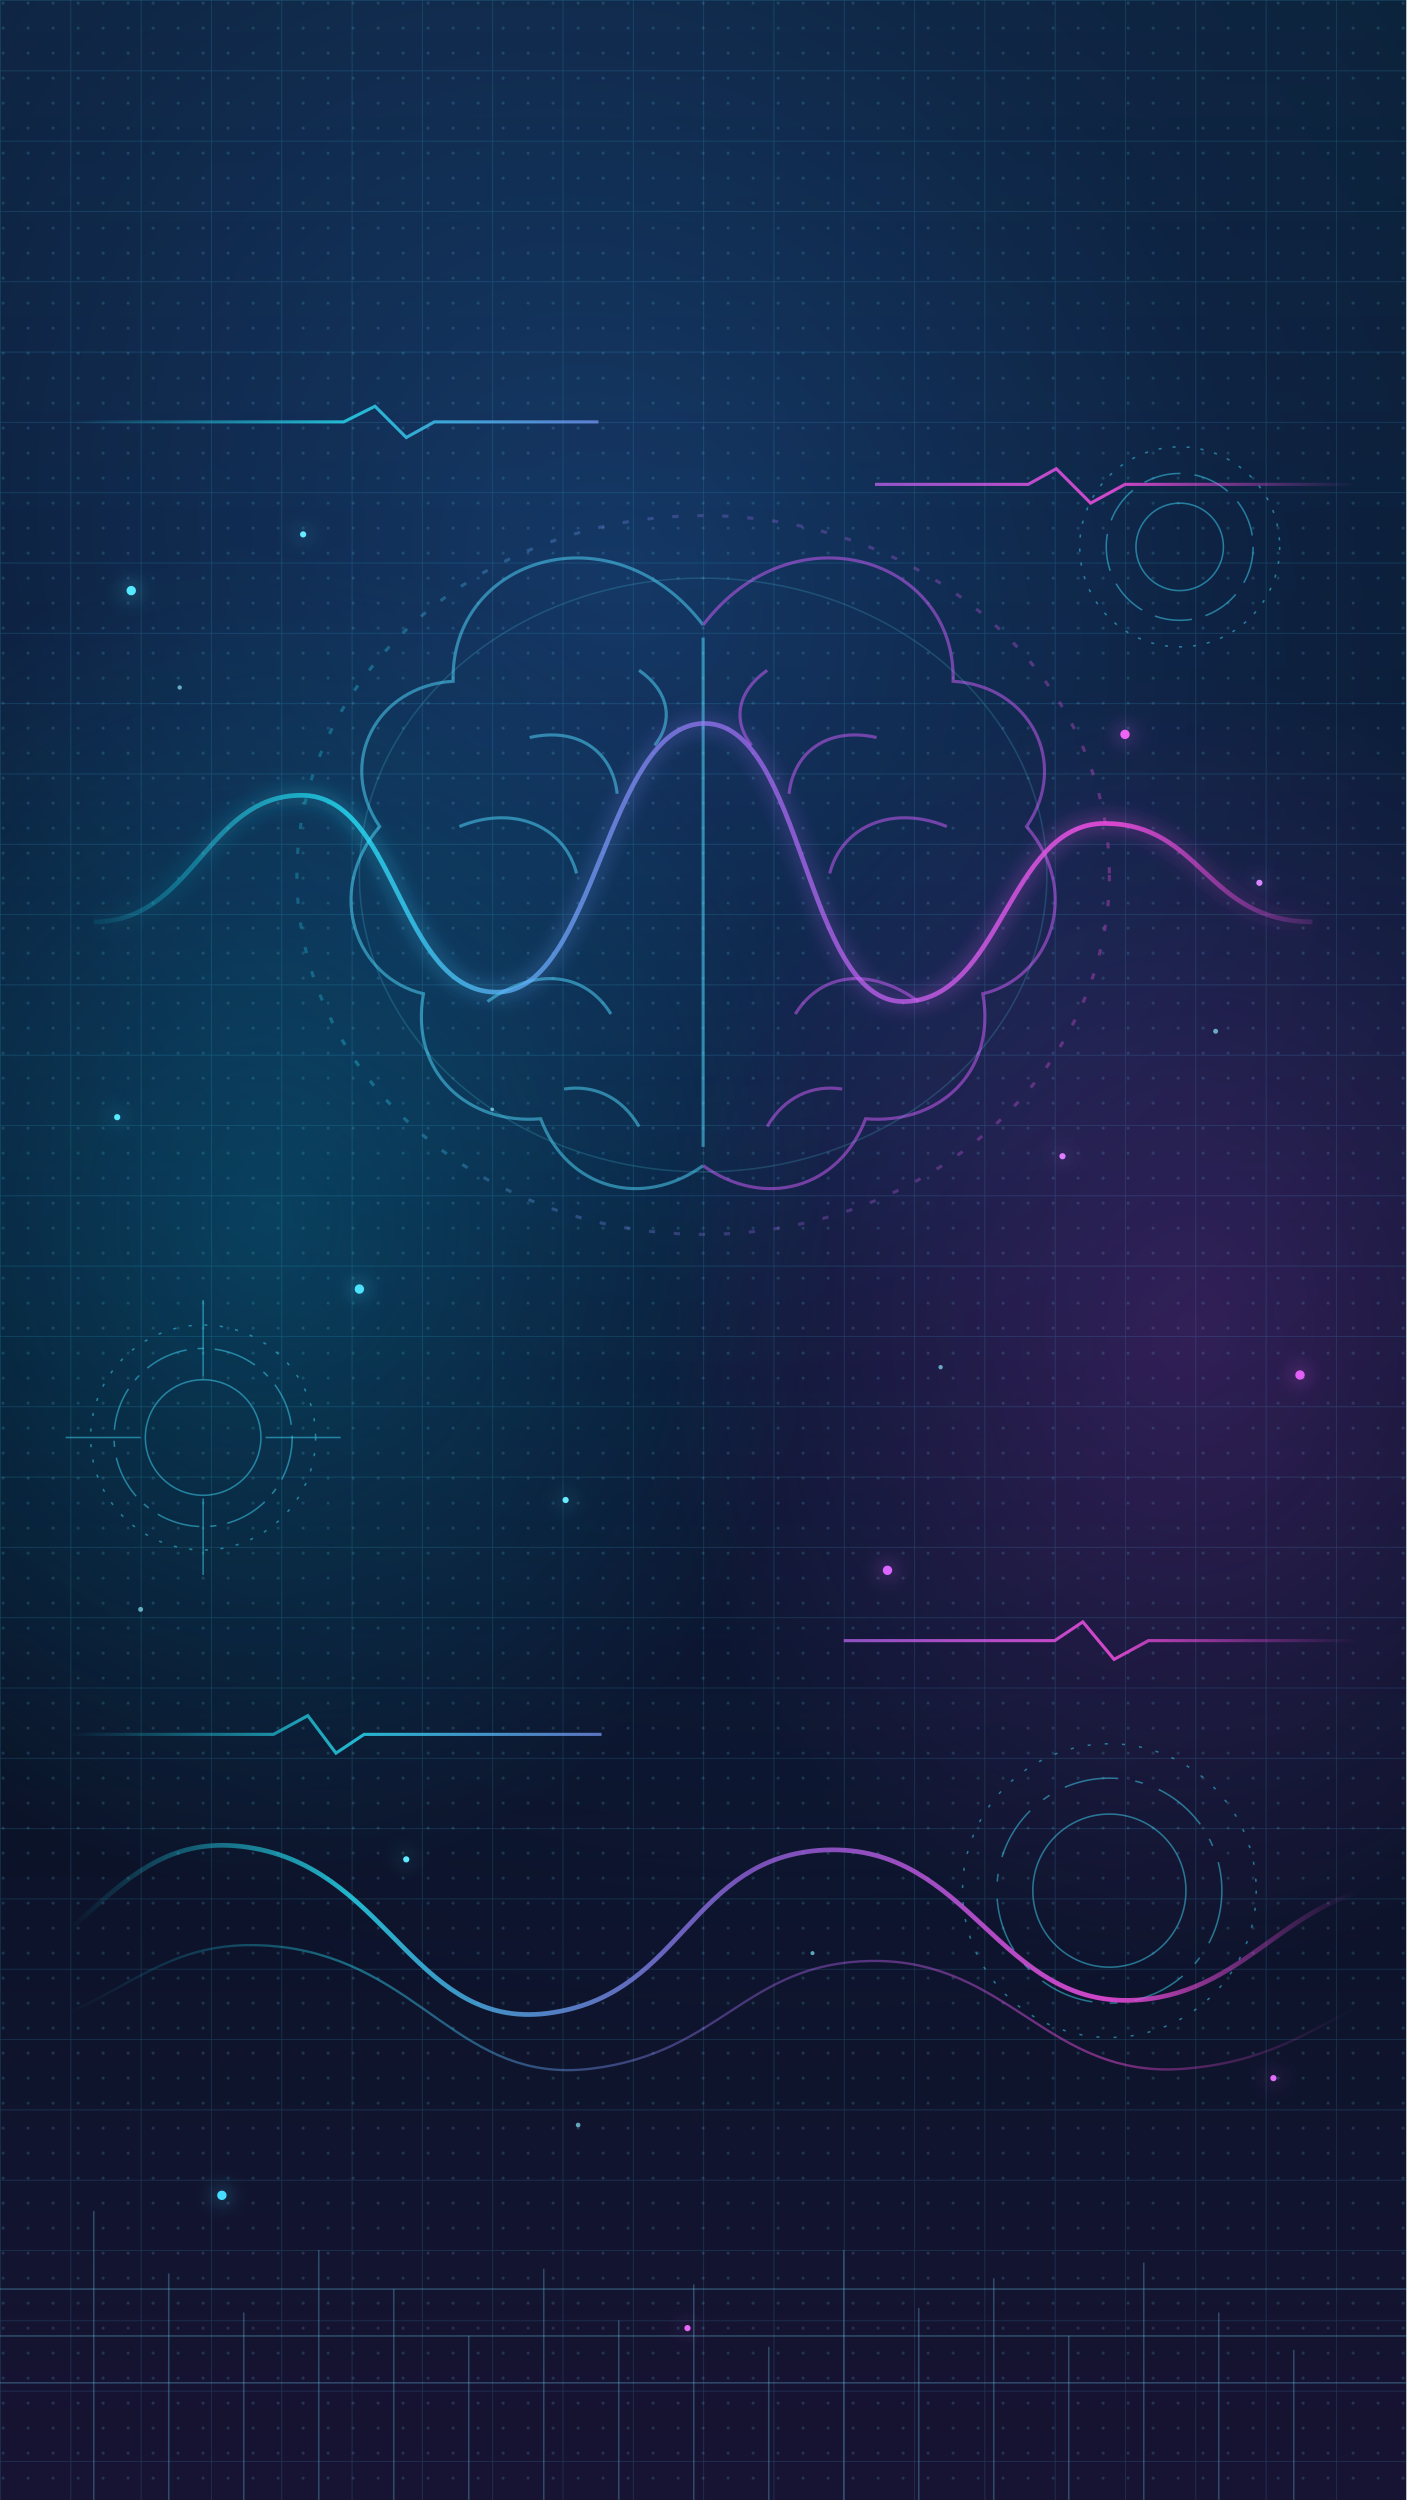
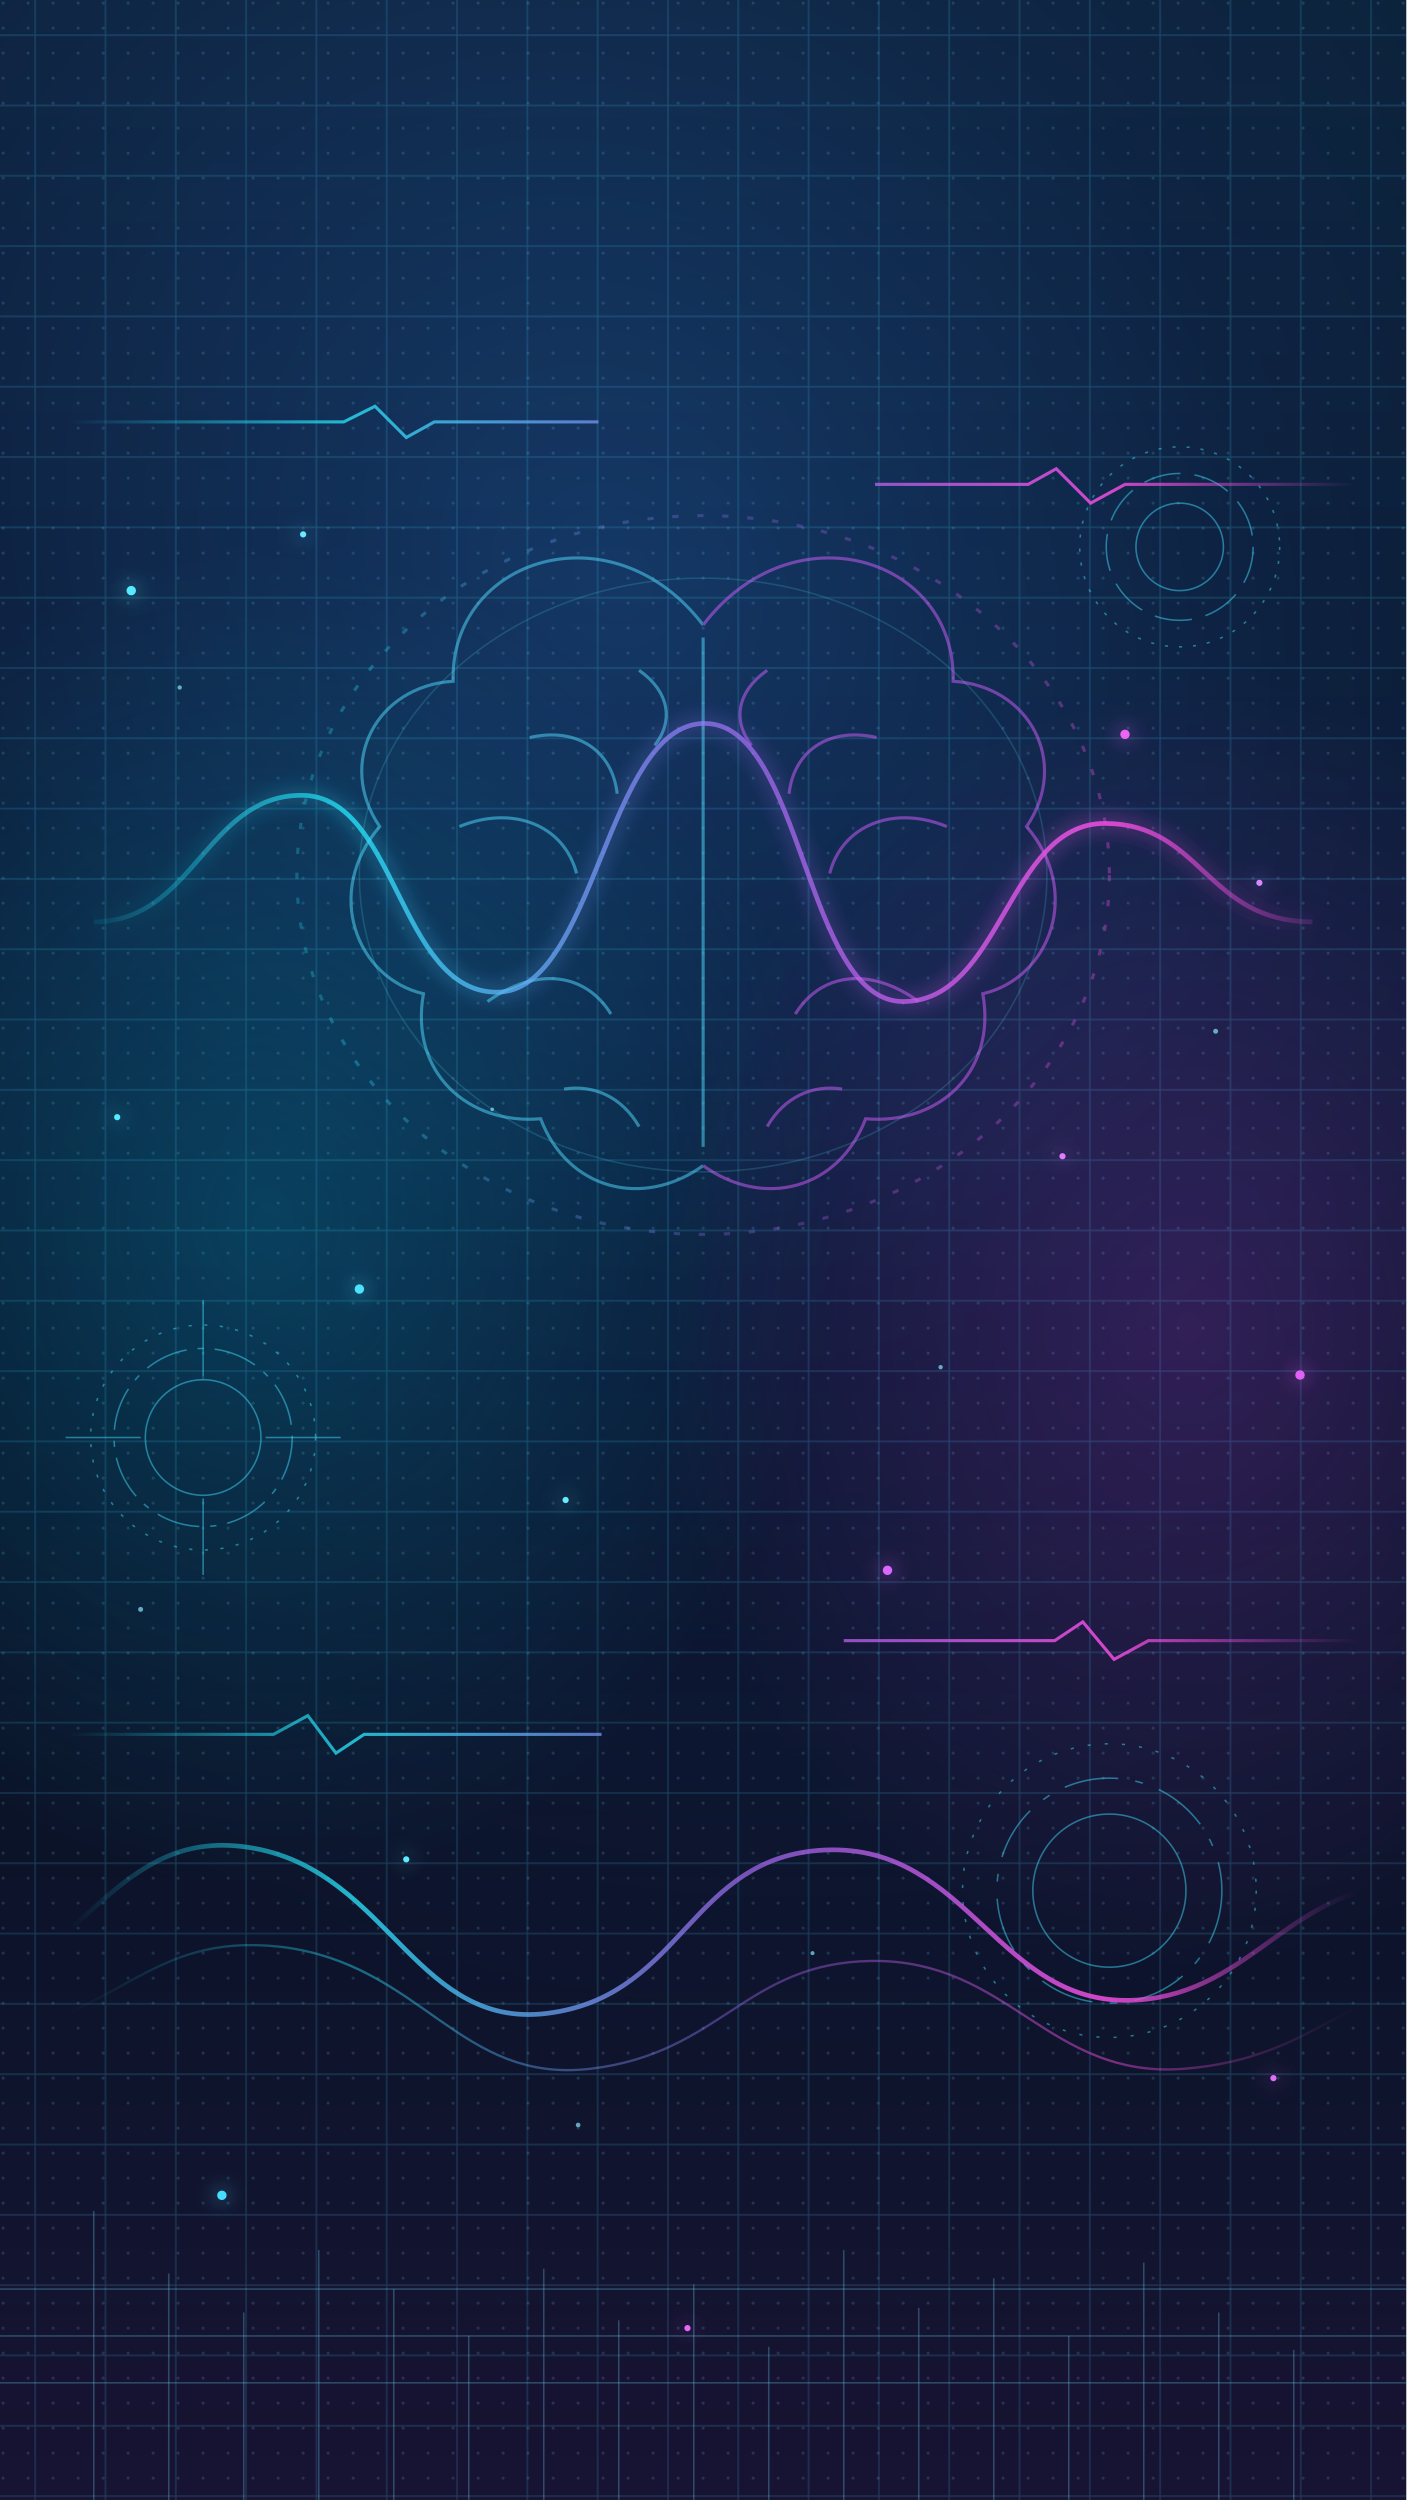
<svg xmlns="http://www.w3.org/2000/svg" viewBox="0 0 900 1600" fill="none">
  <defs>
    <radialGradient id="night" cx="0" cy="0" r="1" gradientTransform="matrix(560 820 -690 470 390 370)" gradientUnits="userSpaceOnUse">
      <stop stop-color="#102957" />
      <stop offset=".5" stop-color="#090f2c" />
      <stop offset="1" stop-color="#030717" />
    </radialGradient>
    <radialGradient id="cyanGlow" cx="0" cy="0" r="1" gradientTransform="matrix(360 0 0 430 170 780)" gradientUnits="userSpaceOnUse">
      <stop stop-color="#00dfff" stop-opacity=".2" />
      <stop offset="1" stop-color="#00dfff" stop-opacity="0" />
    </radialGradient>
    <radialGradient id="pinkGlow" cx="0" cy="0" r="1" gradientTransform="matrix(340 0 0 420 760 850)" gradientUnits="userSpaceOnUse">
      <stop stop-color="#e145ff" stop-opacity=".18" />
      <stop offset="1" stop-color="#e145ff" stop-opacity="0" />
    </radialGradient>
    <linearGradient id="trace" x1="44" x2="868" y1="0" y2="0" gradientUnits="userSpaceOnUse">
      <stop stop-color="#21eaff" stop-opacity="0" />
      <stop offset=".22" stop-color="#28dff5" stop-opacity=".8" />
      <stop offset=".53" stop-color="#ae70ff" stop-opacity=".66" />
      <stop offset=".81" stop-color="#f14de0" stop-opacity=".86" />
      <stop offset="1" stop-color="#f14de0" stop-opacity="0" />
    </linearGradient>
    <linearGradient id="gridFade" x1="450" x2="450" y1="0" y2="1600" gradientUnits="userSpaceOnUse">
      <stop stop-color="#39cffa" stop-opacity=".12" />
      <stop offset=".55" stop-color="#39cffa" stop-opacity=".05" />
      <stop offset="1" stop-color="#ab6cff" stop-opacity=".12" />
    </linearGradient>
    <pattern id="grid" width="45" height="45" patternUnits="userSpaceOnUse">
-       <path d="M45 0H0v45" stroke="#4ddfff" stroke-opacity=".2" stroke-width=".8" />
+       <path d="M0 22.5H45M22.5 0V45" stroke="#4ddfff" stroke-opacity=".2" stroke-width=".8" />
    </pattern>
    <pattern id="dots" width="16" height="16" patternUnits="userSpaceOnUse">
      <circle cx="2" cy="2" r="1" fill="#72dffa" fill-opacity=".36" />
    </pattern>
    <filter id="glow" x="-100%" y="-100%" width="300%" height="300%">
      <feGaussianBlur stdDeviation="6" result="b" />
      <feMerge>
        <feMergeNode in="b" />
        <feMergeNode in="SourceGraphic" />
      </feMerge>
    </filter>
  </defs>
  <path fill="url(#night)" d="M0 0h900v1600H0z" />
  <path fill="url(#grid)" d="M0 0h900v1600H0z" />
  <path fill="url(#dots)" opacity=".45" d="M0 0h900v1600H0z" />
  <path fill="url(#gridFade)" d="M0 0h900v1600H0z" />
  <path fill="url(#cyanGlow)" d="M0 0h900v1600H0z" />
  <path fill="url(#pinkGlow)" d="M0 0h900v1600H0z" />
  <g opacity=".5" stroke="#51dcff" stroke-width="2">
    <path d="M450 400c-58-76-162-43-160 36-49 3-75 52-47 93-36 42-15 97 28 107-9 51 29 84 75 80 17 45 65 58 104 30" />
    <path d="M450 400c58-76 162-43 160 36 49 3 75 52 47 93 36 42 15 97-28 107 9 51-29 84-75 80-17 45-65 58-104 30" stroke="#d45eff" />
    <path d="M450 408v326M409 429c20 14 22 33 10 48m-80-5c31-7 53 9 56 36m-101 21c34-14 67-1 75 30m-57 82c32-23 63-18 79 8m-30 48c19-3 37 5 48 24" />
    <path d="M491 429c-20 14-22 33-10 48m80-5c-31-7-53 9-56 36m101 21c-34-14-67-1-75 30m57 82c-32-23-63-18-79 8m30 48c-19-3-37 5-48 24" stroke="#d45eff" />
  </g>
  <ellipse cx="450" cy="560" rx="260" ry="230" stroke="url(#trace)" stroke-opacity=".4" stroke-width="2" stroke-dasharray="4 12" />
  <ellipse cx="450" cy="560" rx="220" ry="190" stroke="#58dff5" stroke-opacity=".18" stroke-width="1" />
  <path d="M60 590c64 0 72-81 133-81s62 126 125 126 70-172 133-172 64 178 127 178 67-114 129-114 65 63 133 63" stroke="url(#trace)" stroke-width="3" filter="url(#glow)" />
  <g stroke="#42dfff" stroke-opacity=".48" fill="none">
    <circle cx="130" cy="920" r="72" stroke-dasharray="2 8" />
    <circle cx="130" cy="920" r="57" stroke-dasharray="28 7 4 7" />
    <circle cx="130" cy="920" r="37" />
    <path d="M42 920h48m80 0h48M130 832v49m0 78v49" />
    <circle cx="755" cy="350" r="64" stroke-dasharray="2 7" />
    <circle cx="755" cy="350" r="47" stroke-dasharray="24 9" />
    <circle cx="755" cy="350" r="28" />
    <circle cx="710" cy="1210" r="94" stroke-dasharray="2 9" />
    <circle cx="710" cy="1210" r="72" stroke-dasharray="35 11 5 11" />
    <circle cx="710" cy="1210" r="49" />
  </g>
  <g stroke="url(#trace)" stroke-width="2">
    <path d="M0 270h220l20-10 20 20 18-10h105M900 310H720l-22 12-22-22-18 10H560" />
    <path d="M0 1110h175l22-12 18 24 18-12h152M900 1050H735l-22 12-20-24-18 12H540" />
  </g>
  <g filter="url(#glow)">
    <circle cx="84" cy="378" r="3" fill="#54eaff" />
    <circle cx="194" cy="342" r="2" fill="#68eaff" />
    <circle cx="720" cy="470" r="3" fill="#ee65f4" />
    <circle cx="806" cy="565" r="2" fill="#d987ff" />
    <circle cx="75" cy="715" r="2" fill="#57eaff" />
    <circle cx="230" cy="825" r="3" fill="#4de2fc" />
    <circle cx="680" cy="740" r="2" fill="#e17cff" />
    <circle cx="832" cy="880" r="3" fill="#e360f6" />
    <circle cx="362" cy="960" r="2" fill="#67eaff" />
    <circle cx="568" cy="1005" r="3" fill="#dc66ff" />
    <circle cx="260" cy="1190" r="2" fill="#60eaff" />
    <circle cx="815" cy="1330" r="2" fill="#e36cf9" />
    <circle cx="142" cy="1405" r="3" fill="#47ddff" />
    <circle cx="440" cy="1490" r="2" fill="#e768fa" />
  </g>
  <g fill="#8beaff" opacity=".68">
    <circle cx="115" cy="440" r="1.4" />
    <circle cx="778" cy="660" r="1.6" />
    <circle cx="315" cy="710" r="1.2" />
    <circle cx="602" cy="875" r="1.4" />
    <circle cx="90" cy="1030" r="1.6" />
    <circle cx="520" cy="1250" r="1.3" />
    <circle cx="370" cy="1360" r="1.5" />
  </g>
  <path d="M-40 1280c95-18 112-114 203-97 87 16 104 119 191 105 84-13 88-100 174-104 93-4 111 102 200 96 75-5 99-76 179-74" stroke="url(#trace)" stroke-width="3" />
  <path d="M-30 1310c108-16 122-74 210-64 90 11 114 88 198 78 84-10 99-68 180-69 88-1 113 76 200 69 88-7 105-58 183-56" stroke="url(#trace)" stroke-opacity=".55" stroke-width="1.5" />
  <g stroke="#75dfff" stroke-opacity=".27" stroke-width="1">
    <path d="M0 1465h900M0 1495h900M0 1525h900" />
    <path d="M60 1415v185m48-145v145m48-120v120m48-160v160m48-135v135m48-105v105m48-148v148m48-115v115m48-138v138m48-98v98m48-160v160m48-123v123m48-142v142m48-105v105m48-152v152m48-120v120m48-96v96" />
  </g>
</svg>
